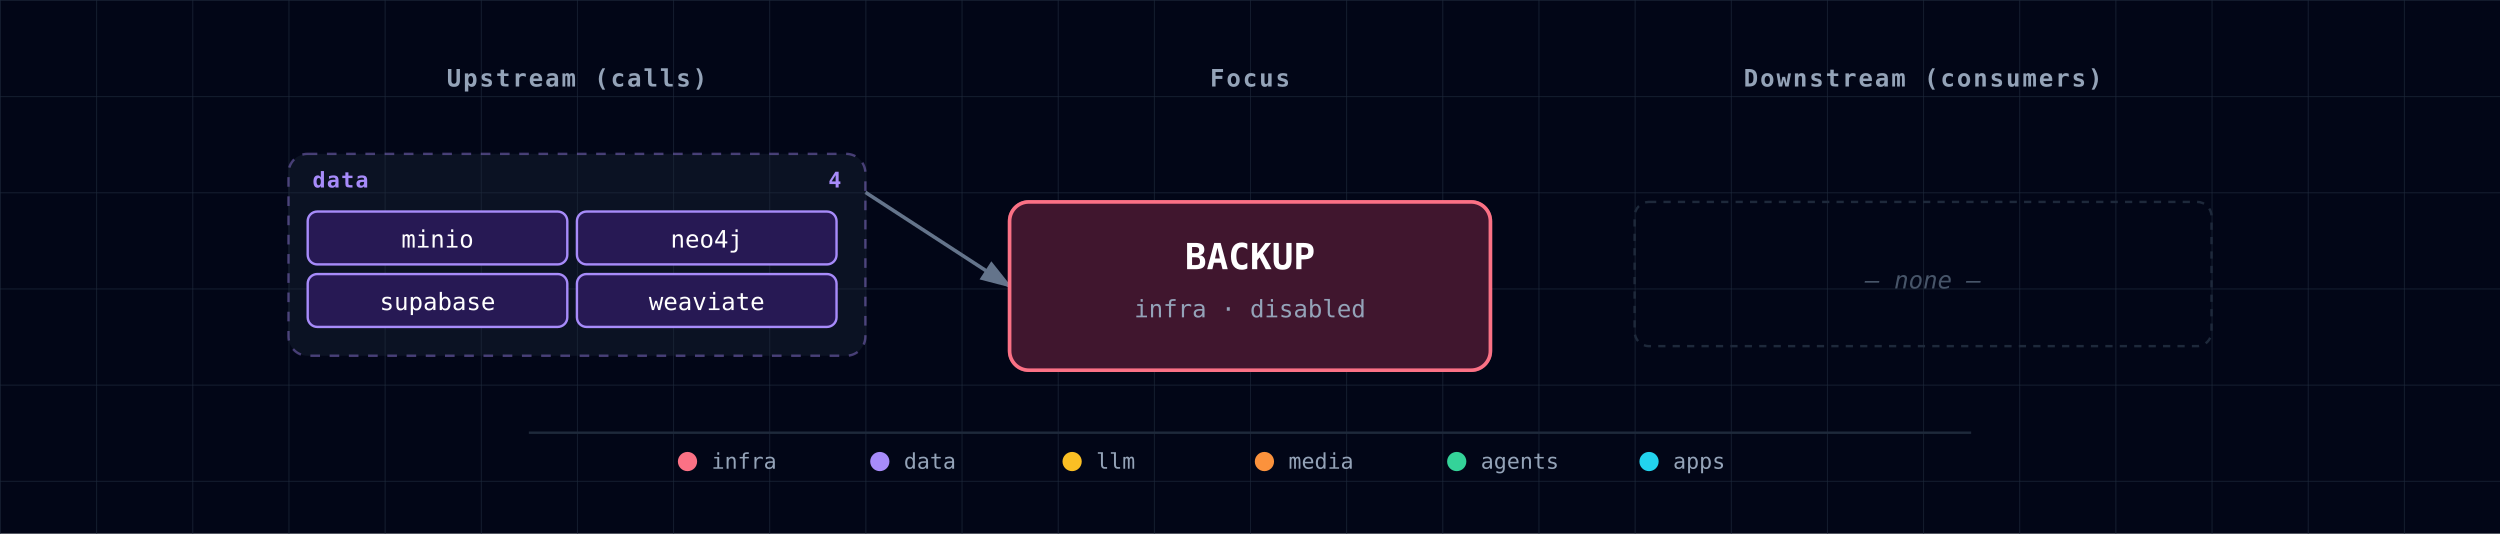
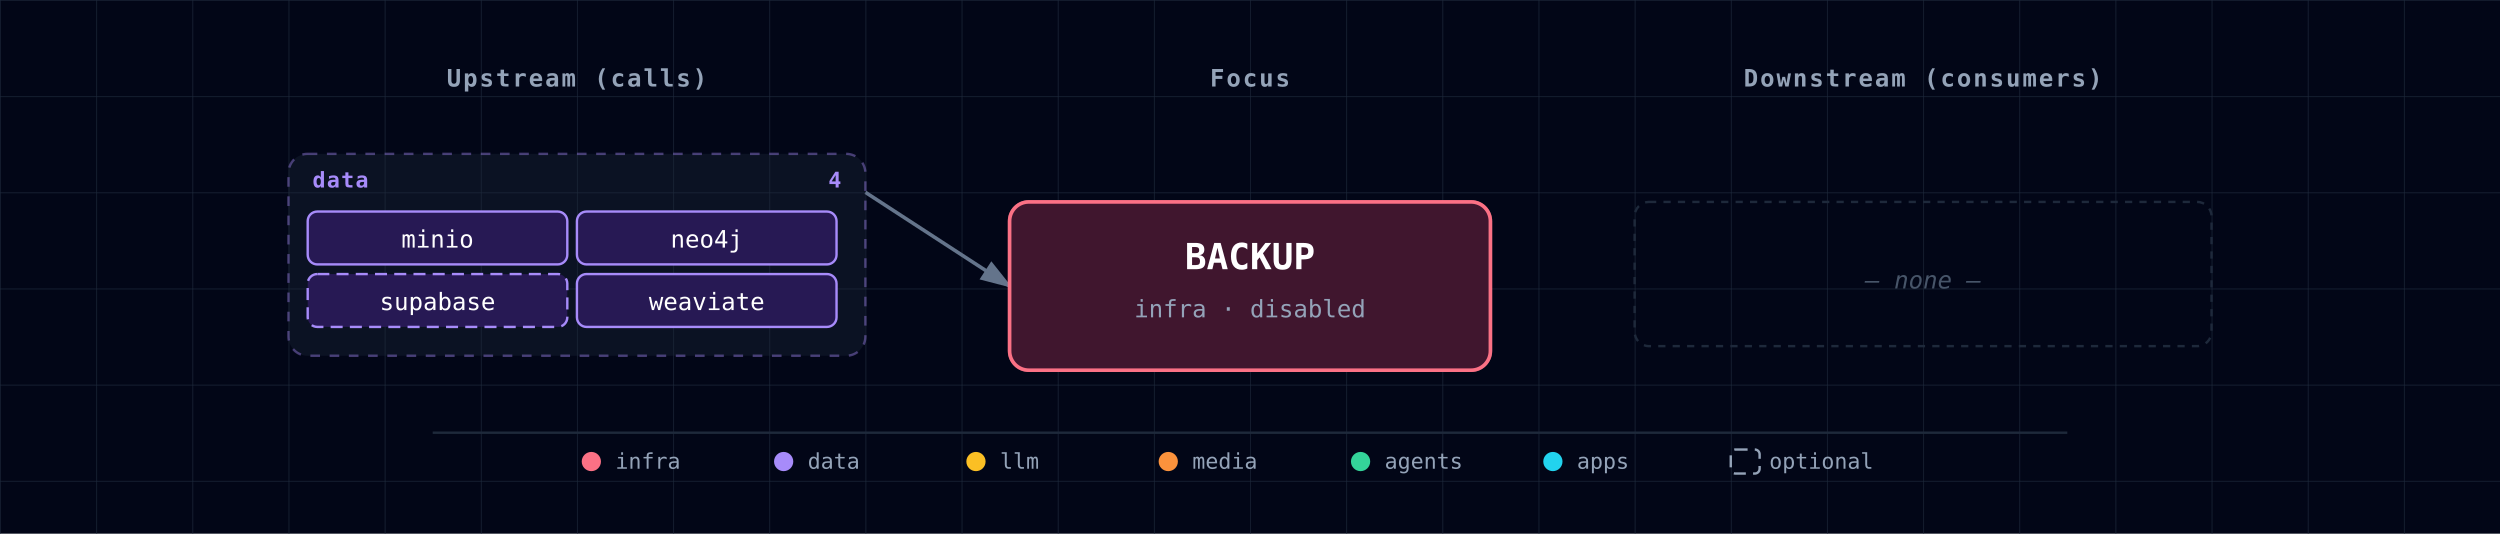
<svg xmlns="http://www.w3.org/2000/svg" viewBox="0 0 1040 222" font-family="'JetBrains Mono', 'Fira Code', Menlo, Consolas, monospace">
  <defs>
    <pattern id="grid" width="40" height="40" patternUnits="userSpaceOnUse">
      <path d="M 40 0 L 0 0 0 40" fill="none" stroke="#1e293b" stroke-width="0.5" />
    </pattern>
    <marker id="arrowhead" markerWidth="9" markerHeight="6" refX="8" refY="3" orient="auto">
      <polygon points="0 0, 9 3, 0 6" fill="#64748b" />
    </marker>
    <filter id="focus-glow" x="-50%" y="-50%" width="200%" height="200%">
      <feGaussianBlur in="SourceAlpha" stdDeviation="6" />
      <feFlood flood-color="#fb7185" flood-opacity="0.6" />
      <feComposite in2="SourceAlpha" operator="in" />
      <feMerge>
        <feMergeNode />
        <feMergeNode in="SourceGraphic" />
      </feMerge>
    </filter>
  </defs>
  <rect width="1040" height="222" fill="#020617" />
  <rect width="1040" height="222" fill="url(#grid)" />
  <text x="240" y="36" fill="#94a3b8" font-size="10" font-weight="600" text-anchor="middle" letter-spacing="0.08em">Upstream (calls)</text>
  <text x="520" y="36" fill="#94a3b8" font-size="10" font-weight="600" text-anchor="middle" letter-spacing="0.08em">Focus</text>
  <text x="800" y="36" fill="#94a3b8" font-size="10" font-weight="600" text-anchor="middle" letter-spacing="0.08em">Downstream (consumers)</text>
  <line x1="360" y1="80" x2="420" y2="119" stroke="#64748b" stroke-width="1.5" marker-end="url(#arrowhead)" />
  <g>
    <g class="cluster">
      <rect x="120" y="64" width="240" height="84" rx="8" fill="rgba(30,41,59,0.35)" stroke="#a78bfa" stroke-width="1" stroke-dasharray="4,4" stroke-opacity="0.4" />
      <text x="130" y="78" fill="#a78bfa" font-size="9" font-weight="700" text-anchor="start" style="letter-spacing:0.06em;text-transform:uppercase;">data</text>
      <text x="350" y="78" fill="#a78bfa" font-size="9" font-weight="600" text-anchor="end">4</text>
    </g>
    <g>
      <rect x="128" y="88" width="108" height="22" rx="4" fill="#0f172a" />
      <rect x="128" y="88" width="108" height="22" rx="4" fill="rgba(76, 29, 149, 0.4)" stroke="#a78bfa" stroke-width="1" />
      <text x="182" y="103" fill="white" font-size="10" text-anchor="middle">minio</text>
    </g>
    <g>
      <rect x="240" y="88" width="108" height="22" rx="4" fill="#0f172a" />
      <rect x="240" y="88" width="108" height="22" rx="4" fill="rgba(76, 29, 149, 0.4)" stroke="#a78bfa" stroke-width="1" />
      <text x="294" y="103" fill="white" font-size="10" text-anchor="middle">neo4j</text>
    </g>
    <g>
      <rect x="128" y="114" width="108" height="22" rx="4" fill="#0f172a" />
-       <rect x="128" y="114" width="108" height="22" rx="4" fill="rgba(76, 29, 149, 0.4)" stroke="#a78bfa" stroke-width="1" />
+       <rect x="128" y="114" width="108" height="22" rx="4" fill="rgba(76, 29, 149, 0.4)" stroke="#a78bfa" stroke-width="1" stroke-dasharray="5,3" />
      <text x="182" y="129" fill="white" font-size="10" text-anchor="middle">supabase</text>
    </g>
    <g>
      <rect x="240" y="114" width="108" height="22" rx="4" fill="#0f172a" />
      <rect x="240" y="114" width="108" height="22" rx="4" fill="rgba(76, 29, 149, 0.4)" stroke="#a78bfa" stroke-width="1" />
      <text x="294" y="129" fill="white" font-size="10" text-anchor="middle">weaviate</text>
    </g>
  </g>
  <g>
    <rect x="680" y="84" width="240" height="60" rx="6" fill="none" stroke="#1e293b" stroke-width="1" stroke-dasharray="3,3" />
    <text x="800" y="120" fill="#475569" font-size="10" font-style="italic" text-anchor="middle">— none —</text>
  </g>
  <g class="focus" filter="url(#focus-glow)">
    <rect x="420" y="84" width="200" height="70" rx="8" fill="#0f172a" />
    <rect x="420" y="84" width="200" height="70" rx="8" fill="rgba(136, 19, 55, 0.4)" stroke="#fb7185" stroke-width="1.5" />
    <text x="520" y="112" fill="white" font-size="15" font-weight="700" text-anchor="middle">BACKUP</text>
    <text x="520" y="132" fill="#94a3b8" font-size="10" text-anchor="middle">infra · disabled</text>
  </g>
  <g class="legend">
-     <line x1="220" y1="180" x2="820" y2="180" stroke="#1e293b" stroke-width="1" />
-     <circle cx="286" cy="192" r="4" fill="#fb7185" />
-     <text x="296" y="195" fill="#94a3b8" font-size="9" font-weight="400" text-anchor="start">infra</text>
-     <circle cx="366" cy="192" r="4" fill="#a78bfa" />
-     <text x="376" y="195" fill="#94a3b8" font-size="9" font-weight="400" text-anchor="start">data</text>
-     <circle cx="446" cy="192" r="4" fill="#fbbf24" />
-     <text x="456" y="195" fill="#94a3b8" font-size="9" font-weight="400" text-anchor="start">llm</text>
-     <circle cx="526" cy="192" r="4" fill="#fb923c" />
-     <text x="536" y="195" fill="#94a3b8" font-size="9" font-weight="400" text-anchor="start">media</text>
-     <circle cx="606" cy="192" r="4" fill="#34d399" />
-     <text x="616" y="195" fill="#94a3b8" font-size="9" font-weight="400" text-anchor="start">agents</text>
-     <circle cx="686" cy="192" r="4" fill="#22d3ee" />
-     <text x="696" y="195" fill="#94a3b8" font-size="9" font-weight="400" text-anchor="start">apps</text>
+     <line x1="180" y1="180" x2="860" y2="180" stroke="#1e293b" stroke-width="1" />
+     <circle cx="246" cy="192" r="4" fill="#fb7185" />
+     <text x="256" y="195" fill="#94a3b8" font-size="9" font-weight="400" text-anchor="start">infra</text>
+     <circle cx="326" cy="192" r="4" fill="#a78bfa" />
+     <text x="336" y="195" fill="#94a3b8" font-size="9" font-weight="400" text-anchor="start">data</text>
+     <circle cx="406" cy="192" r="4" fill="#fbbf24" />
+     <text x="416" y="195" fill="#94a3b8" font-size="9" font-weight="400" text-anchor="start">llm</text>
+     <circle cx="486" cy="192" r="4" fill="#fb923c" />
+     <text x="496" y="195" fill="#94a3b8" font-size="9" font-weight="400" text-anchor="start">media</text>
+     <circle cx="566" cy="192" r="4" fill="#34d399" />
+     <text x="576" y="195" fill="#94a3b8" font-size="9" font-weight="400" text-anchor="start">agents</text>
+     <circle cx="646" cy="192" r="4" fill="#22d3ee" />
+     <text x="656" y="195" fill="#94a3b8" font-size="9" font-weight="400" text-anchor="start">apps</text>
+     <rect x="720" y="187" width="12" height="10" rx="2" fill="none" stroke="#94a3b8" stroke-width="1" stroke-dasharray="5,3" />
+     <text x="736" y="195" fill="#94a3b8" font-size="9" font-weight="400" text-anchor="start">optional</text>
  </g>
</svg>
